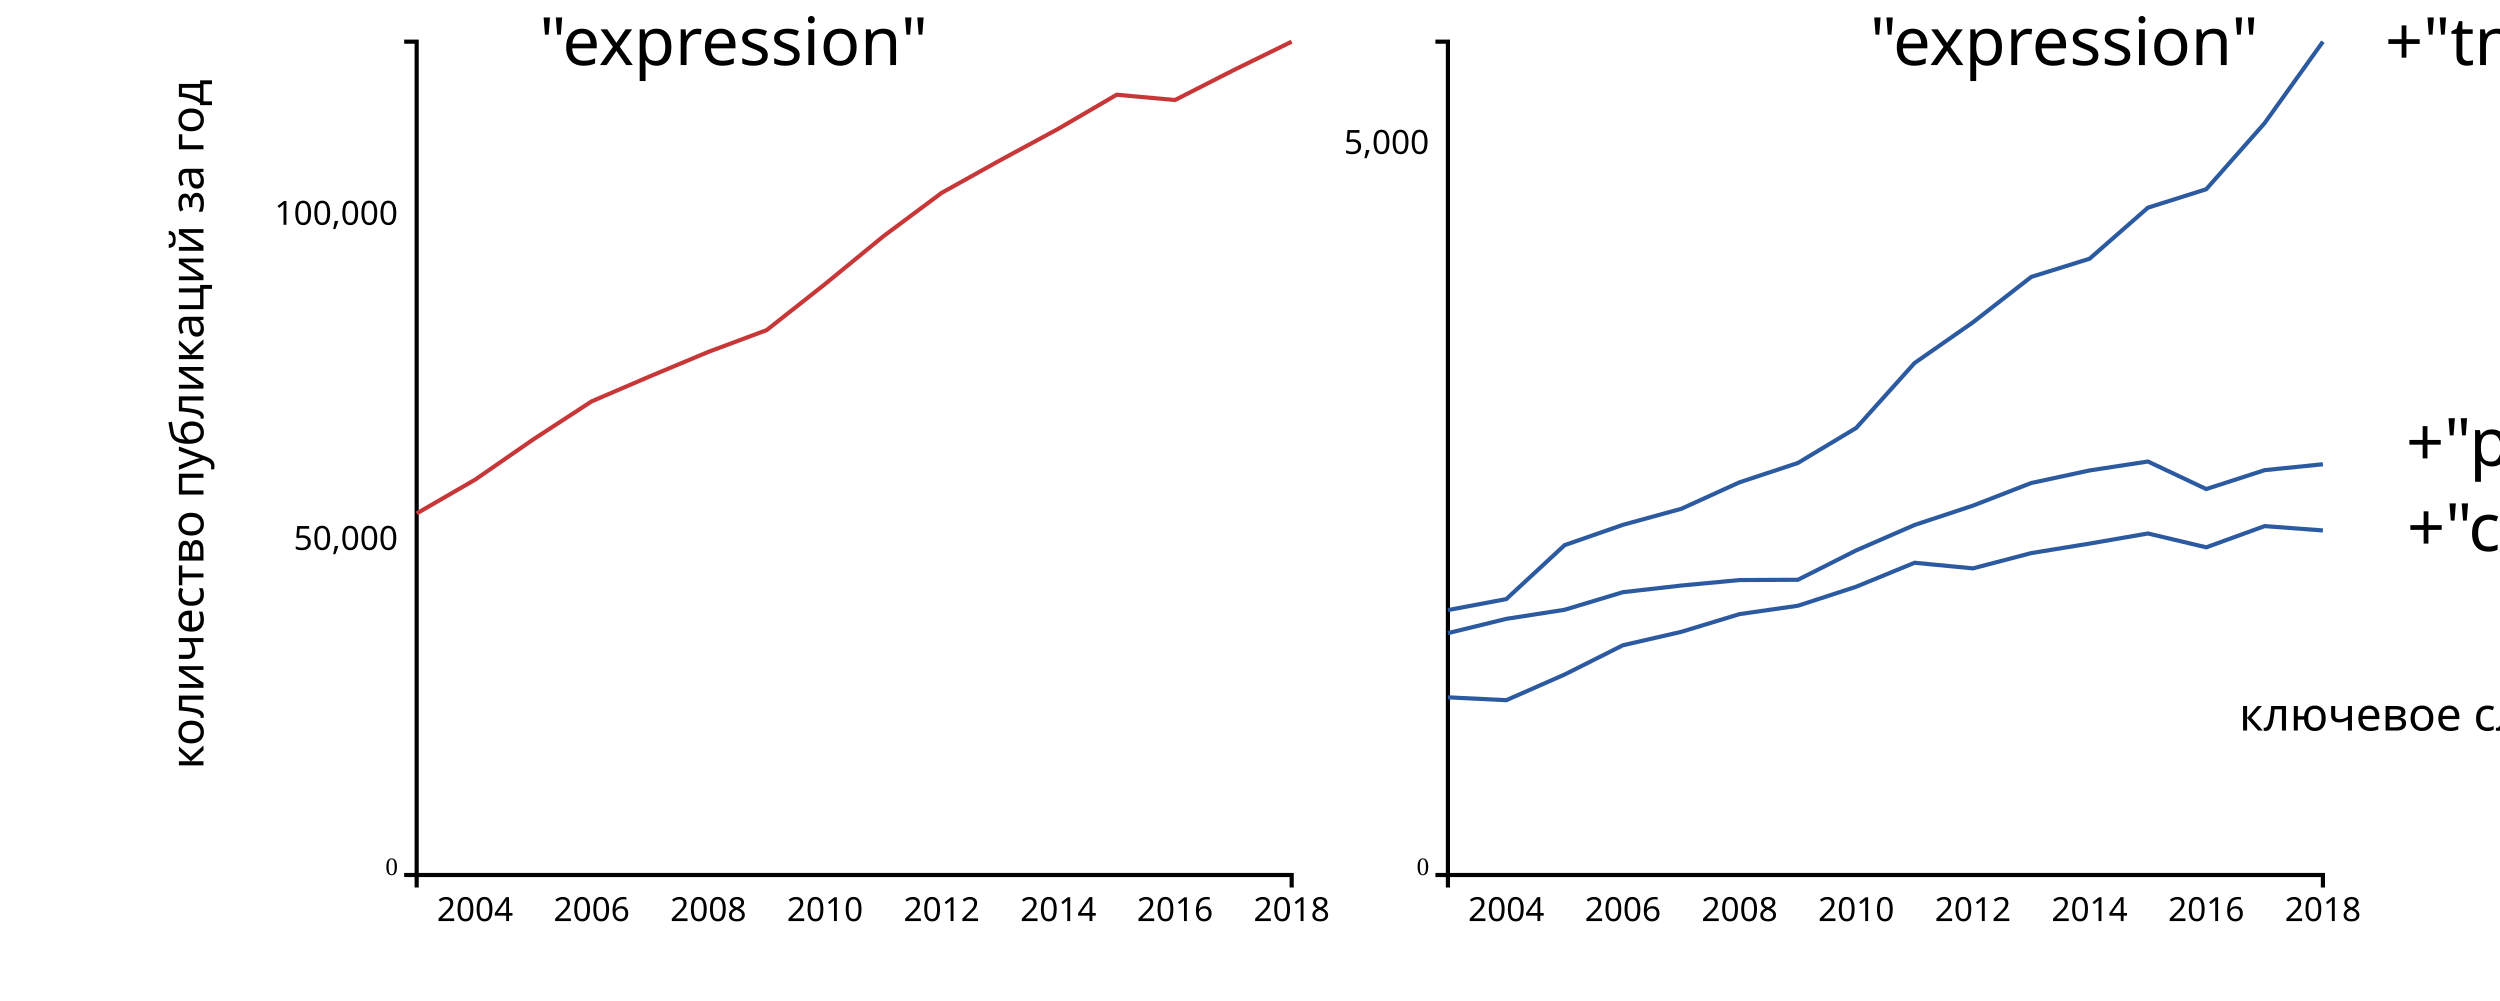
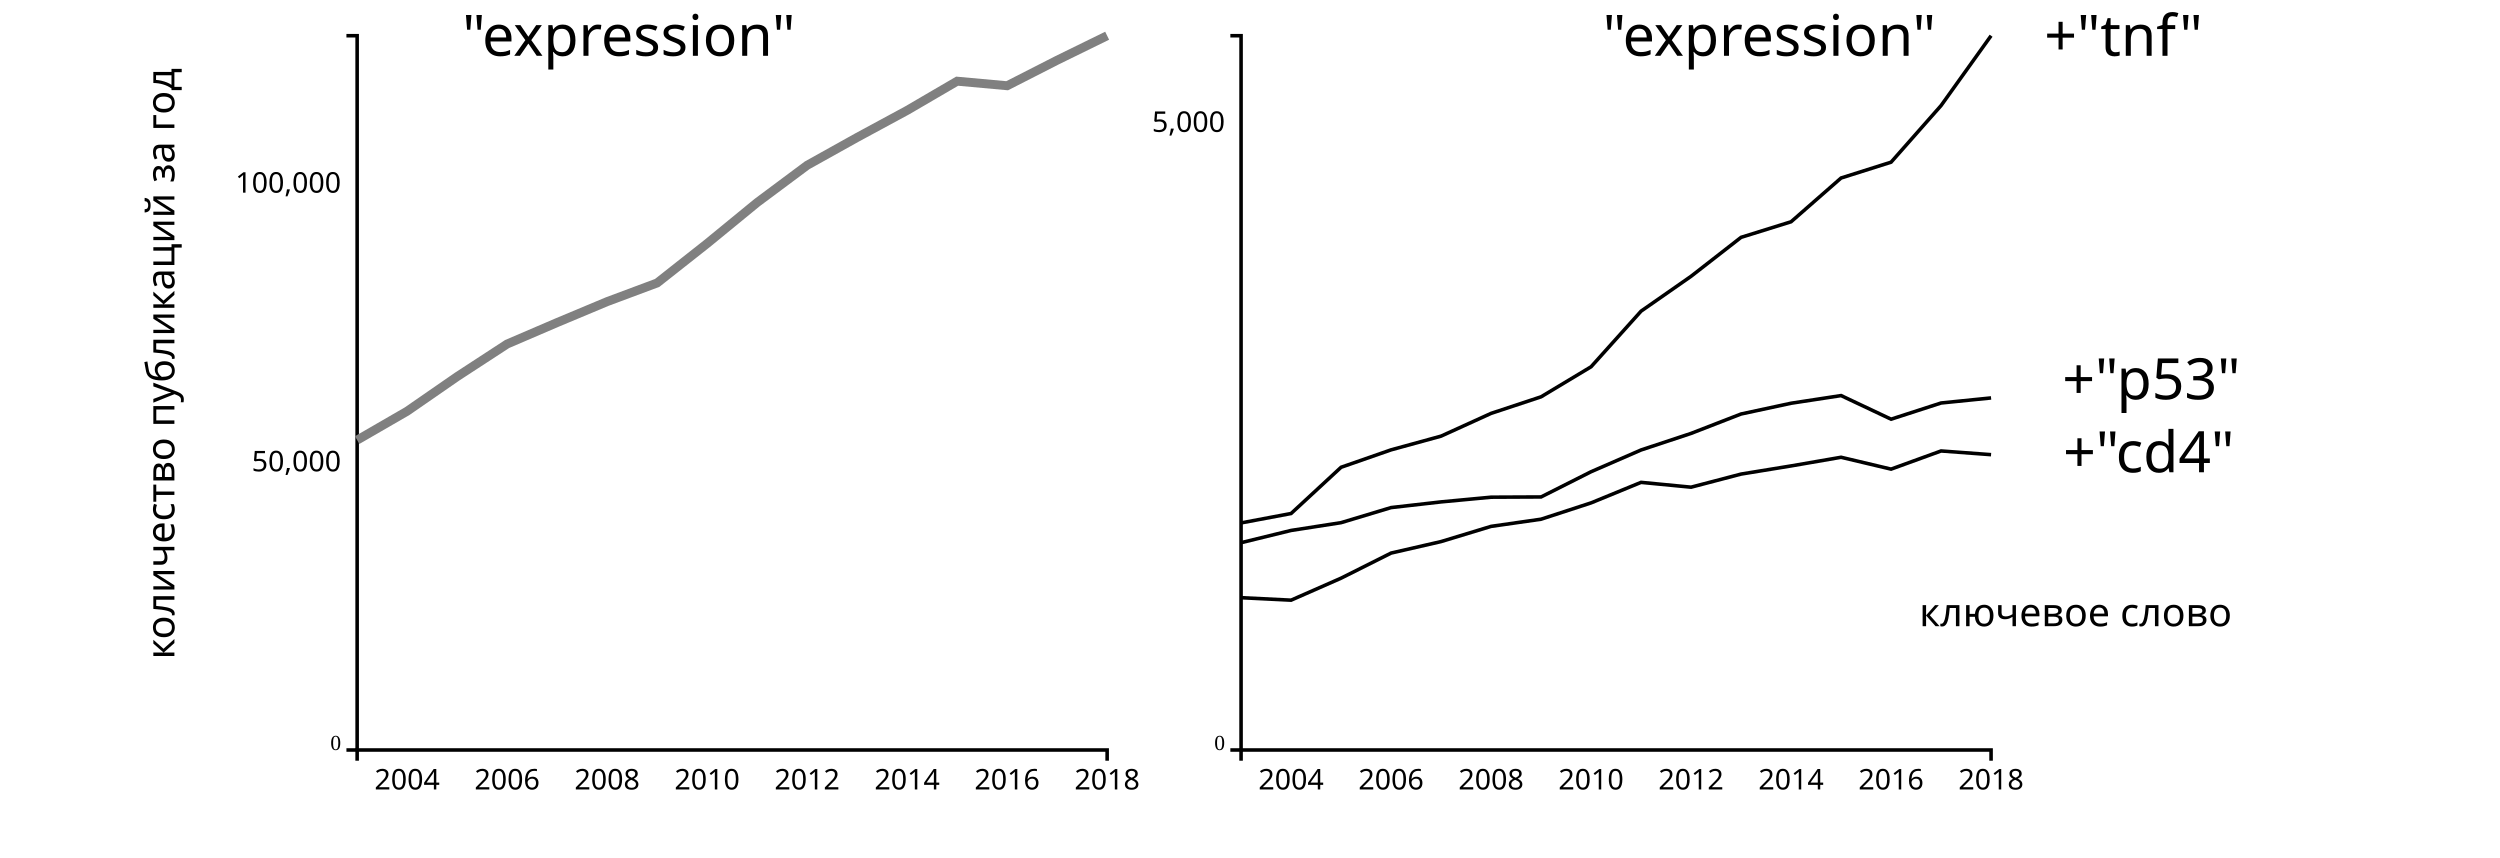
- <svg xmlns="http://www.w3.org/2000/svg" width="1200" height="480" id="drawing" background-color="white" version="1.1">
+ <svg xmlns="http://www.w3.org/2000/svg" width="1400" height="480" id="drawing" background-color="white" version="1.1">
  <defs id="defs189" />
  <line y1="433.107" x1="228" id="line9" x2="228" y2="439.107" />
  <text id="text11" style="text-anchor:middle;-inkscape-font-specification:Sans;font-family:Sans;font-weight:normal;font-style:normal;font-stretch:normal;font-variant:normal;font-size:16px;text-align:center;writing-mode:lr;line-height:125%" x="228" y="442.107" dy="-1.5693004e-06">2004</text>
  <line y1="433.107" x1="284" id="line15" x2="284" y2="439.107" />
  <text id="text17" style="text-anchor:middle;-inkscape-font-specification:Sans;font-family:Sans;font-weight:normal;font-style:normal;font-stretch:normal;font-variant:normal;font-size:16px;text-align:center;writing-mode:lr;line-height:125%" x="284" y="442.107" dy="-1.5693004e-06">2006</text>
  <line y1="433.107" x1="340" id="line21" x2="340" y2="439.107" />
  <text id="text23" style="text-anchor:middle;-inkscape-font-specification:Sans;font-family:Sans;font-weight:normal;font-style:normal;font-stretch:normal;font-variant:normal;font-size:16px;text-align:center;writing-mode:lr;line-height:125%" x="340" y="442.107" dy="-1.5693004e-06">2008</text>
  <line y1="433.107" x1="396" id="line27" x2="396" y2="439.107" />
  <text id="text29" style="text-anchor:middle;-inkscape-font-specification:Sans;font-family:Sans;font-weight:normal;font-style:normal;font-stretch:normal;font-variant:normal;font-size:16px;text-align:center;writing-mode:lr;line-height:125%" x="396" y="442.107" dy="-1.5693004e-06">2010</text>
  <line y1="433.107" x1="452" id="line33" x2="452" y2="439.107" />
  <text id="text35" style="text-anchor:middle;-inkscape-font-specification:Sans;font-family:Sans;font-weight:normal;font-style:normal;font-stretch:normal;font-variant:normal;font-size:16px;text-align:center;writing-mode:lr;line-height:125%" x="452" y="442.107" dy="-1.5693004e-06">2012</text>
  <line y1="433.107" x1="508" id="line39" x2="508" y2="439.107" />
  <text id="text41" style="text-anchor:middle;-inkscape-font-specification:Sans;font-family:Sans;font-weight:normal;font-style:normal;font-stretch:normal;font-variant:normal;font-size:16px;text-align:center;writing-mode:lr;line-height:125%" x="508" y="442.107" dy="-1.5693004e-06">2014</text>
  <line y1="433.107" x1="564" id="line45" x2="564" y2="439.107" />
  <text id="text47" style="text-anchor:middle;-inkscape-font-specification:Sans;font-family:Sans;font-weight:normal;font-style:normal;font-stretch:normal;font-variant:normal;font-size:16px;text-align:center;writing-mode:lr;line-height:125%" x="564" y="442.107" dy="-1.5693004e-06">2016</text>
  <line y1="433.107" x1="620" id="line51" x2="620" y2="439.107" />
  <text id="text53" style="text-anchor:middle;-inkscape-font-specification:Sans;font-family:Sans;font-weight:normal;font-style:normal;font-stretch:normal;font-variant:normal;font-size:16px;text-align:center;writing-mode:lr;line-height:125%" x="620" y="442.107" dy="-1.5693004e-06">2018</text>
  <path class="domain" d="m 200,426 v -6 h 420 v 6" id="path55" style="stroke:#000000;stroke-opacity:1;fill:none;fill-opacity:1;stroke-width:2;stroke-miterlimit:4;stroke-dasharray:none" />
  <g class="tick" transform="translate(200,420)" id="g61">
    <line x2="-6" y2="0" id="line63" x1="0" y1="0" />
    <text dy="-1.5693004e-06" x="-9" y="0" style="text-anchor:end" id="text65">0</text>
  </g>
  <line y1="263.949" x1="200" id="line69" y2="263.949" x2="194" />
  <text id="text71" style="text-anchor:end;-inkscape-font-specification:Sans;font-family:Sans;font-weight:normal;font-style:normal;font-stretch:normal;font-variant:normal;font-size:16px;text-align:end;writing-mode:lr;line-height:125%" y="263.949" x="191" dy="-1.5693004e-06">50,000</text>
  <line y1="107.897" x1="200" id="line75" y2="107.897" x2="194" />
  <text id="text77" style="text-anchor:end;-inkscape-font-specification:Sans;font-family:Sans;font-weight:normal;font-style:normal;font-stretch:normal;font-variant:normal;font-size:16px;text-align:end;writing-mode:lr;line-height:125%" y="107.897" x="191" dy="-1.5693004e-06">100,000</text>
  <path class="domain" d="m 194,20 h 6 v 400 h -6" id="path79" style="stroke:#000000;stroke-opacity:1;fill:none;fill-opacity:1;stroke-width:2;stroke-miterlimit:4;stroke-dasharray:none" />
-   <path id="path81" style="fill:none;stroke:#c83737;stroke-width:2px;stroke-opacity:1" d="m 200,246.452 0,0 28,-16.186 28,-19.372 28,-18.249 28,-12.022 28,-11.719 28,-10.452 28,-22.087 28,-22.94 28,-20.861 28,-15.605 28,-15.149 28,-16.345 28,2.547 L 592,33.723 620,20" />
+   <path id="path81" style="fill:none;stroke:gray;stroke-width:5px;stroke-opacity:1" d="m 200,246.452 0,0 28,-16.186 28,-19.372 28,-18.249 28,-12.022 28,-11.719 28,-10.452 28,-22.087 28,-22.94 28,-20.861 28,-15.605 28,-15.149 28,-16.345 28,2.547 L 592,33.723 620,20" />
  <line y1="433.107" x1="723" id="line89" x2="723" y2="439.107" />
  <text id="text91" style="text-anchor:middle;-inkscape-font-specification:Sans;font-family:Sans;font-weight:normal;font-style:normal;font-stretch:normal;font-variant:normal;font-size:16px;text-align:center;writing-mode:lr;line-height:125%" x="723" y="442.107" dy="-1.5693004e-06">2004</text>
  <line y1="433.107" x1="779" id="line95" x2="779" y2="439.107" />
  <text id="text97" style="text-anchor:middle;-inkscape-font-specification:Sans;font-family:Sans;font-weight:normal;font-style:normal;font-stretch:normal;font-variant:normal;font-size:16px;text-align:center;writing-mode:lr;line-height:125%" x="779" y="442.107" dy="-1.5693004e-06">2006</text>
  <line y1="433.107" x1="835" id="line101" x2="835" y2="439.107" />
  <text id="text103" style="text-anchor:middle;-inkscape-font-specification:Sans;font-family:Sans;font-weight:normal;font-style:normal;font-stretch:normal;font-variant:normal;font-size:16px;text-align:center;writing-mode:lr;line-height:125%" x="835" y="442.107" dy="-1.5693004e-06">2008</text>
  <line y1="433.107" x1="891" id="line107" x2="891" y2="439.107" />
  <text id="text109" style="text-anchor:middle;-inkscape-font-specification:Sans;font-family:Sans;font-weight:normal;font-style:normal;font-stretch:normal;font-variant:normal;font-size:16px;text-align:center;writing-mode:lr;line-height:125%" x="891" y="442.107" dy="-1.5693004e-06">2010</text>
  <line y1="433.107" x1="947" id="line113" x2="947" y2="439.107" />
  <text id="text115" style="text-anchor:middle;-inkscape-font-specification:Sans;font-family:Sans;font-weight:normal;font-style:normal;font-stretch:normal;font-variant:normal;font-size:16px;text-align:center;writing-mode:lr;line-height:125%" x="947" y="442.107" dy="-1.5693004e-06">2012</text>
  <line y1="433.107" x1="1003" id="line119" x2="1003" y2="439.107" />
  <text id="text121" style="text-anchor:middle;-inkscape-font-specification:Sans;font-family:Sans;font-weight:normal;font-style:normal;font-stretch:normal;font-variant:normal;font-size:16px;text-align:center;writing-mode:lr;line-height:125%" x="1003" y="442.107" dy="-1.5693004e-06">2014</text>
  <line y1="433.107" x1="1059" id="line125" x2="1059" y2="439.107" />
  <text id="text127" style="text-anchor:middle;-inkscape-font-specification:Sans;font-family:Sans;font-weight:normal;font-style:normal;font-stretch:normal;font-variant:normal;font-size:16px;text-align:center;writing-mode:lr;line-height:125%" x="1059" y="442.107" dy="-1.5693004e-06">2016</text>
  <line y1="433.107" x1="1115" id="line131" x2="1115" y2="439.107" />
  <text id="text133" style="text-anchor:middle;-inkscape-font-specification:Sans;font-family:Sans;font-weight:normal;font-style:normal;font-stretch:normal;font-variant:normal;font-size:16px;text-align:center;writing-mode:lr;line-height:125%" x="1115" y="442.107" dy="-1.5693004e-06">2018</text>
  <path class="domain" d="m 695,426 v -6 h 420 v 6" id="path135" style="stroke:#000000;stroke-opacity:1;fill:none;fill-opacity:1;stroke-width:2;stroke-miterlimit:4;stroke-dasharray:none" />
  <g class="tick" transform="translate(695,420)" id="g141">
    <line x2="-6" y2="0" id="line143" x1="0" y1="0" />
    <text dy="-1.5693004e-06" x="-9" y="0" style="text-anchor:end" id="text145">0</text>
  </g>
  <line y1="73.859" x1="695" id="line149" y2="73.859" x2="689" />
  <text id="text151" style="text-anchor:end;-inkscape-font-specification:Sans;font-family:Sans;font-weight:normal;font-style:normal;font-stretch:normal;font-variant:normal;font-size:16px;text-align:end;writing-mode:lr;line-height:125%" y="73.859" x="686" dy="-1.5693004e-06">5,000</text>
  <path class="domain" d="m 689,20 h 6 v 400 h -6" id="path153" style="stroke:#000000;stroke-opacity:1;fill:none;fill-opacity:1;stroke-width:2;stroke-miterlimit:4;stroke-dasharray:none" />
-   <path id="path155" style="fill:none;stroke:#2c5aa0;stroke-width:2px;stroke-opacity:1" d="m 695,292.828 0,0 28,-5.261 28,-25.891 28,-9.761 28,-7.684 28,-12.738 28,-9.277 28,-16.822 28,-31.153 28,-19.522 28,-21.807 28,-8.723 28,-24.507 28,-8.861 L 1087,59.114 1115,20" />
-   <path id="path157" style="fill:none;stroke:#2c5aa0;stroke-width:2px;stroke-opacity:1" d="m 695,303.904 0,0 28,-6.854 28,-4.361 28,-8.446 28,-3.184 28,-2.631 28,-0.138 28,-14.123 28,-12.184 28,-9.277 28,-10.869 28,-6.023 28,-4.292 28,13.223 28,-9.069 28,-2.838" />
-   <path id="path159" style="fill:none;stroke:#2c5aa0;stroke-width:2px;stroke-opacity:1" d="m 695,334.711 0,0 28,1.385 28,-12.323 28,-14.053 28,-6.438 28,-8.515 28,-4.015 28,-9.138 28,-11.492 28,2.7 28,-7.338 28,-4.569 28,-4.846 28,6.646 28,-10.177 28,2.077" />
+   <path id="path155" style="fill:none;stroke:black;stroke-width:2px;stroke-opacity:1" d="m 695,292.828 0,0 28,-5.261 28,-25.891 28,-9.761 28,-7.684 28,-12.738 28,-9.277 28,-16.822 28,-31.153 28,-19.522 28,-21.807 28,-8.723 28,-24.507 28,-8.861 L 1087,59.114 1115,20" />
+   <path id="path157" style="fill:none;stroke:black;stroke-width:2px;stroke-opacity:1" d="m 695,303.904 0,0 28,-6.854 28,-4.361 28,-8.446 28,-3.184 28,-2.631 28,-0.138 28,-14.123 28,-12.184 28,-9.277 28,-10.869 28,-6.023 28,-4.292 28,13.223 28,-9.069 28,-2.838" />
+   <path id="path159" style="fill:none;stroke:black;stroke-width:2px;stroke-opacity:1" d="m 695,334.711 0,0 28,1.385 28,-12.323 28,-14.053 28,-6.438 28,-8.515 28,-4.015 28,-9.138 28,-11.492 28,2.7 28,-7.338 28,-4.569 28,-4.846 28,6.646 28,-10.177 28,2.077" />
  <text id="text165" style="font-size:32px;font-style:normal;font-variant:normal;font-weight:normal;font-stretch:normal;text-align:end;line-height:125%;writing-mode:lr-tb;text-anchor:end;font-family:Sans;-inkscape-font-specification:Sans" y="31.24" x="445.423">"expression"</text>
  <text id="text171" style="font-size:32px;font-style:normal;font-variant:normal;font-weight:normal;font-stretch:normal;text-align:end;line-height:125%;writing-mode:lr-tb;text-anchor:end;font-family:Sans;-inkscape-font-specification:Sans" y="31.24" x="1233.483">+"tnf"</text>
  <text id="text177" style="font-size:32px;font-style:normal;font-variant:normal;font-weight:normal;font-stretch:normal;text-align:end;line-height:125%;writing-mode:lr-tb;text-anchor:end;font-family:Sans;-inkscape-font-specification:Sans" y="223.586" x="1254.655">+"p53"</text>
  <text id="text183" style="font-size:32px;font-style:normal;font-variant:normal;font-weight:normal;font-stretch:normal;text-align:end;line-height:125%;writing-mode:lr-tb;text-anchor:end;font-family:Sans;-inkscape-font-specification:Sans" y="264.477" x="1251.217">+"cd4"</text>
  <text id="text165-5" style="font-size:22px;font-style:normal;font-variant:normal;font-weight:normal;font-stretch:normal;text-align:end;line-height:125%;writing-mode:lr-tb;text-anchor:end;font-family:Sans;-inkscape-font-specification:Sans" y="97.663" x="-38.114" transform="matrix(0,-1,1,0,0,0)">
    <tspan id="tspan4144" x="-38.114" y="97.663">количество публикаций за год</tspan>
  </text>
  <text id="text183-6" style="font-size:22px;font-style:normal;font-variant:normal;font-weight:normal;font-stretch:normal;text-align:end;line-height:125%;writing-mode:lr-tb;text-anchor:end;font-family:Sans;-inkscape-font-specification:Sans" y="350.668" x="1249.89">
    <tspan id="tspan4164" x="1249.89" y="350.668">ключевое слово</tspan>
  </text>
  <text id="text165-2" style="font-size:32px;font-style:normal;font-variant:normal;font-weight:normal;font-stretch:normal;text-align:end;line-height:125%;writing-mode:lr-tb;text-anchor:end;font-family:Sans;-inkscape-font-specification:Sans" y="31.24" x="1084.119">"expression"</text>
</svg>
